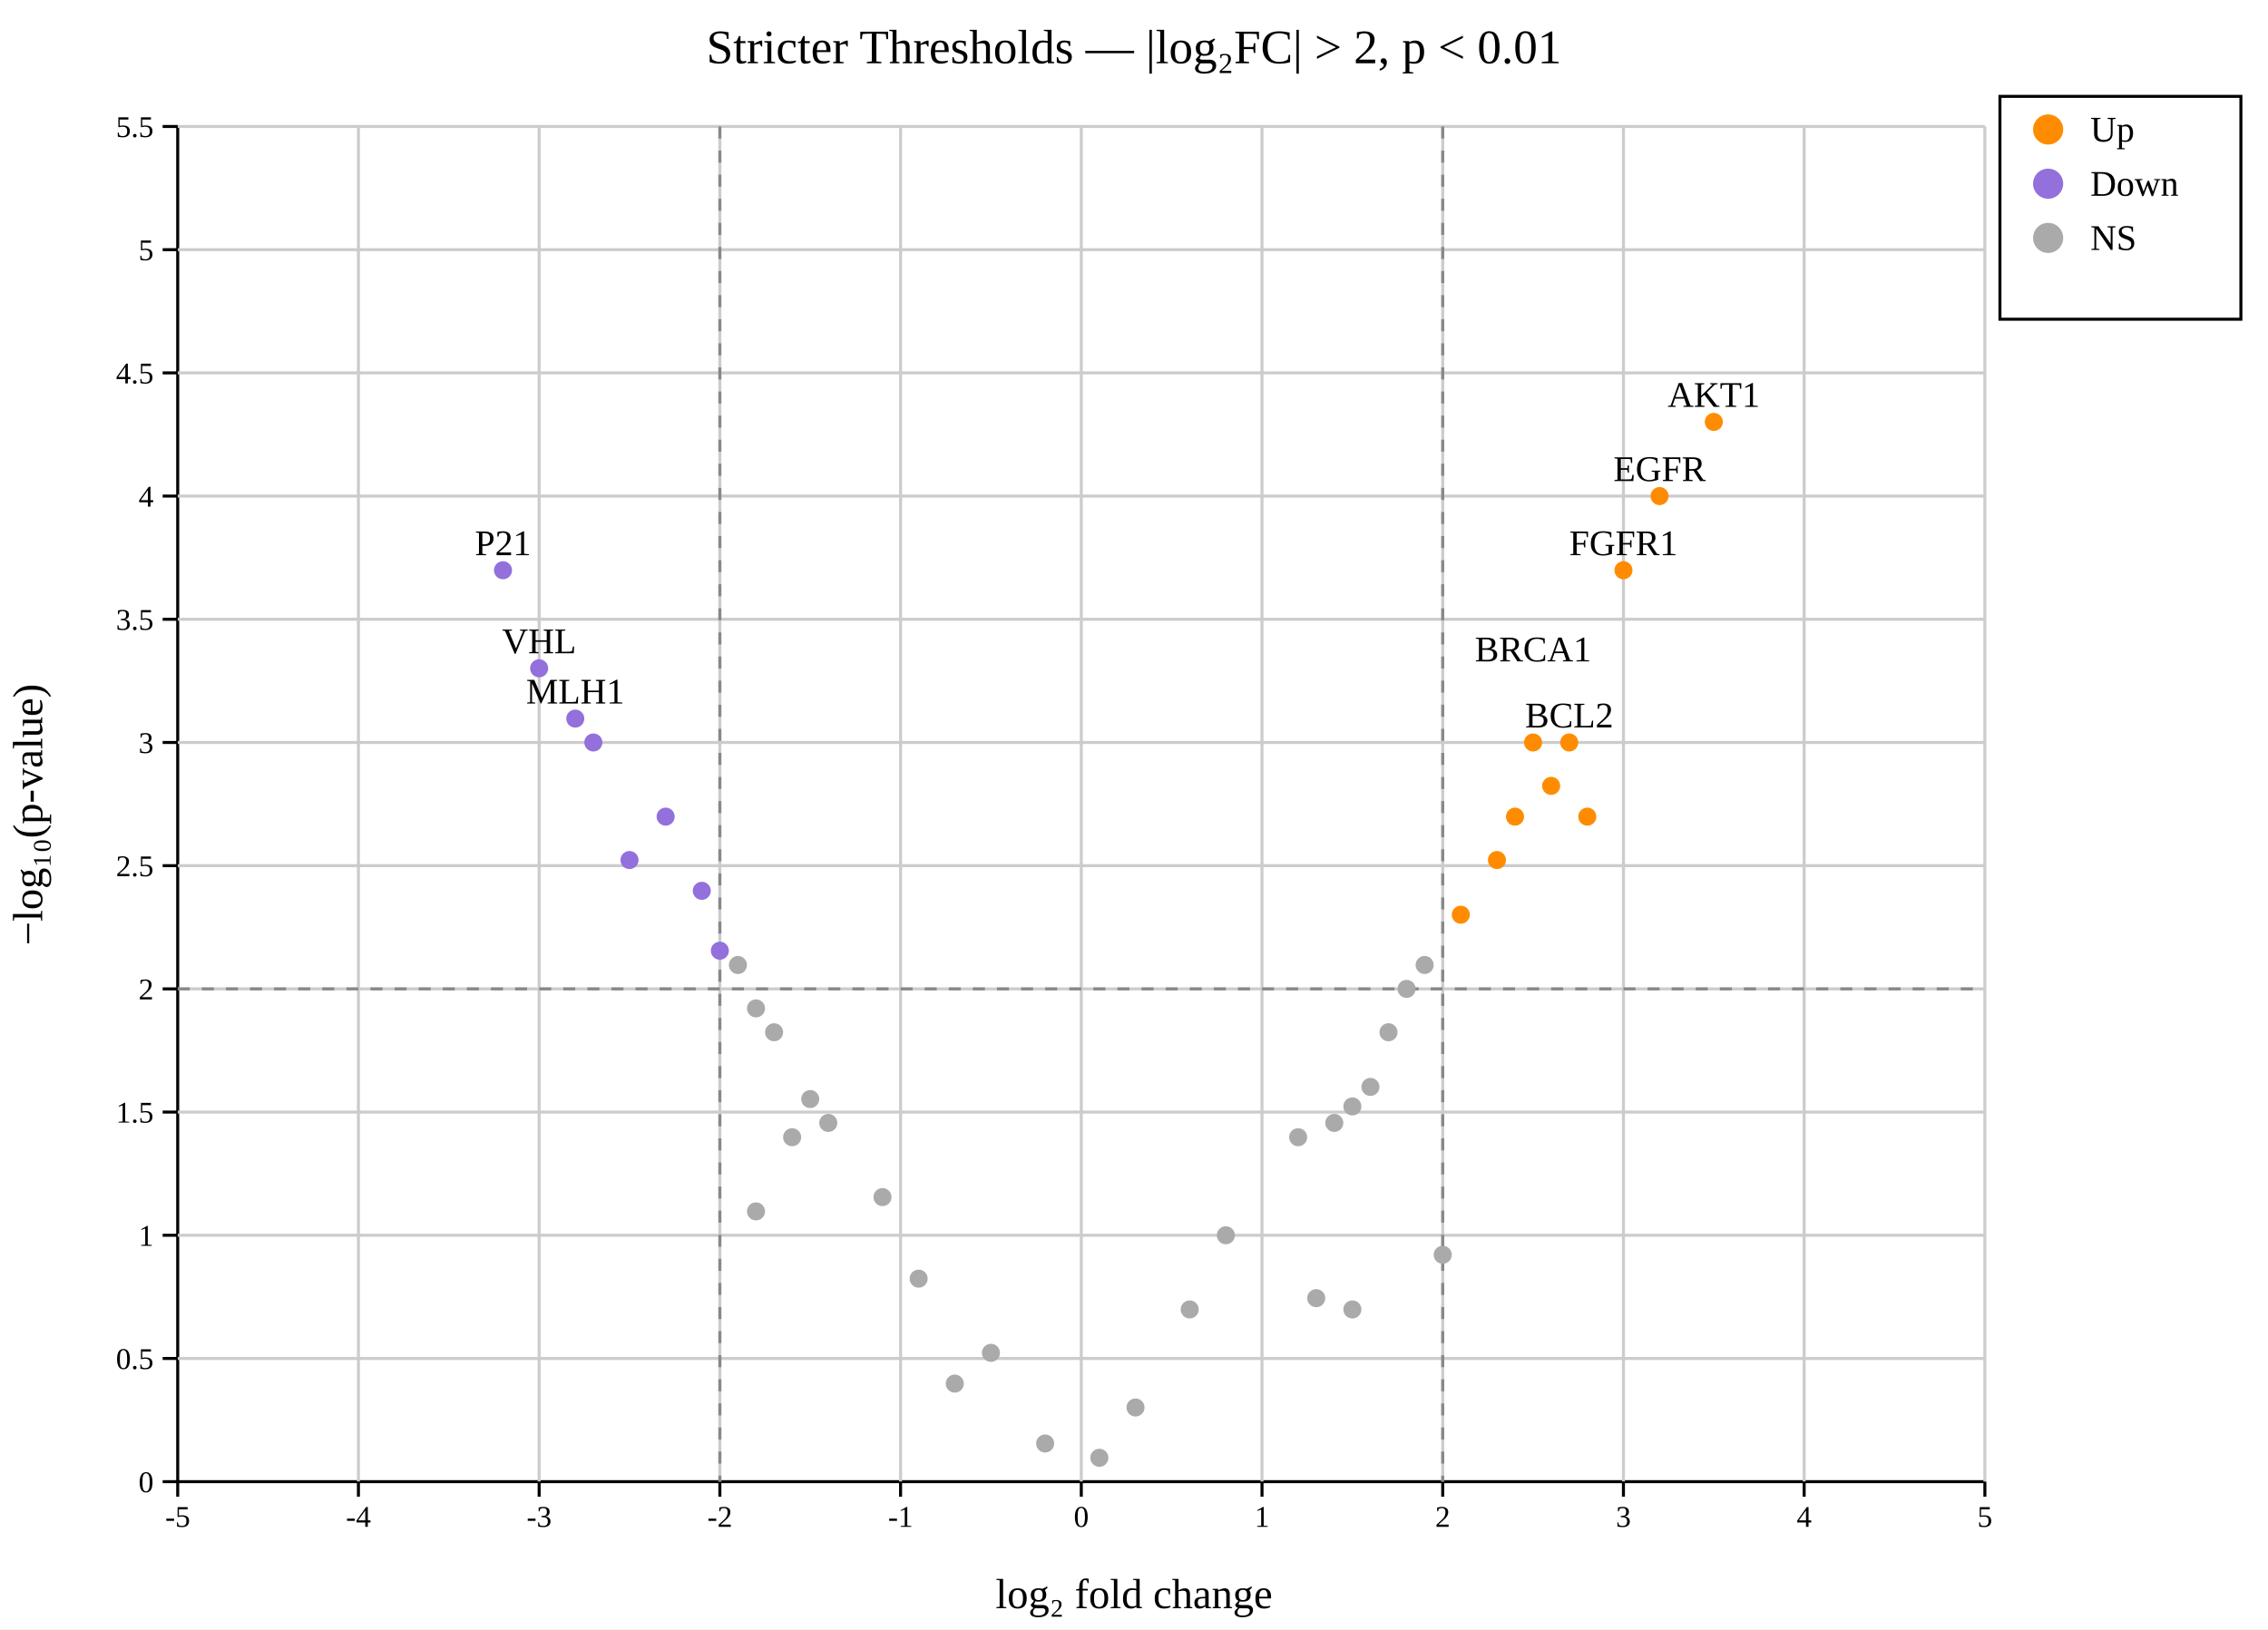
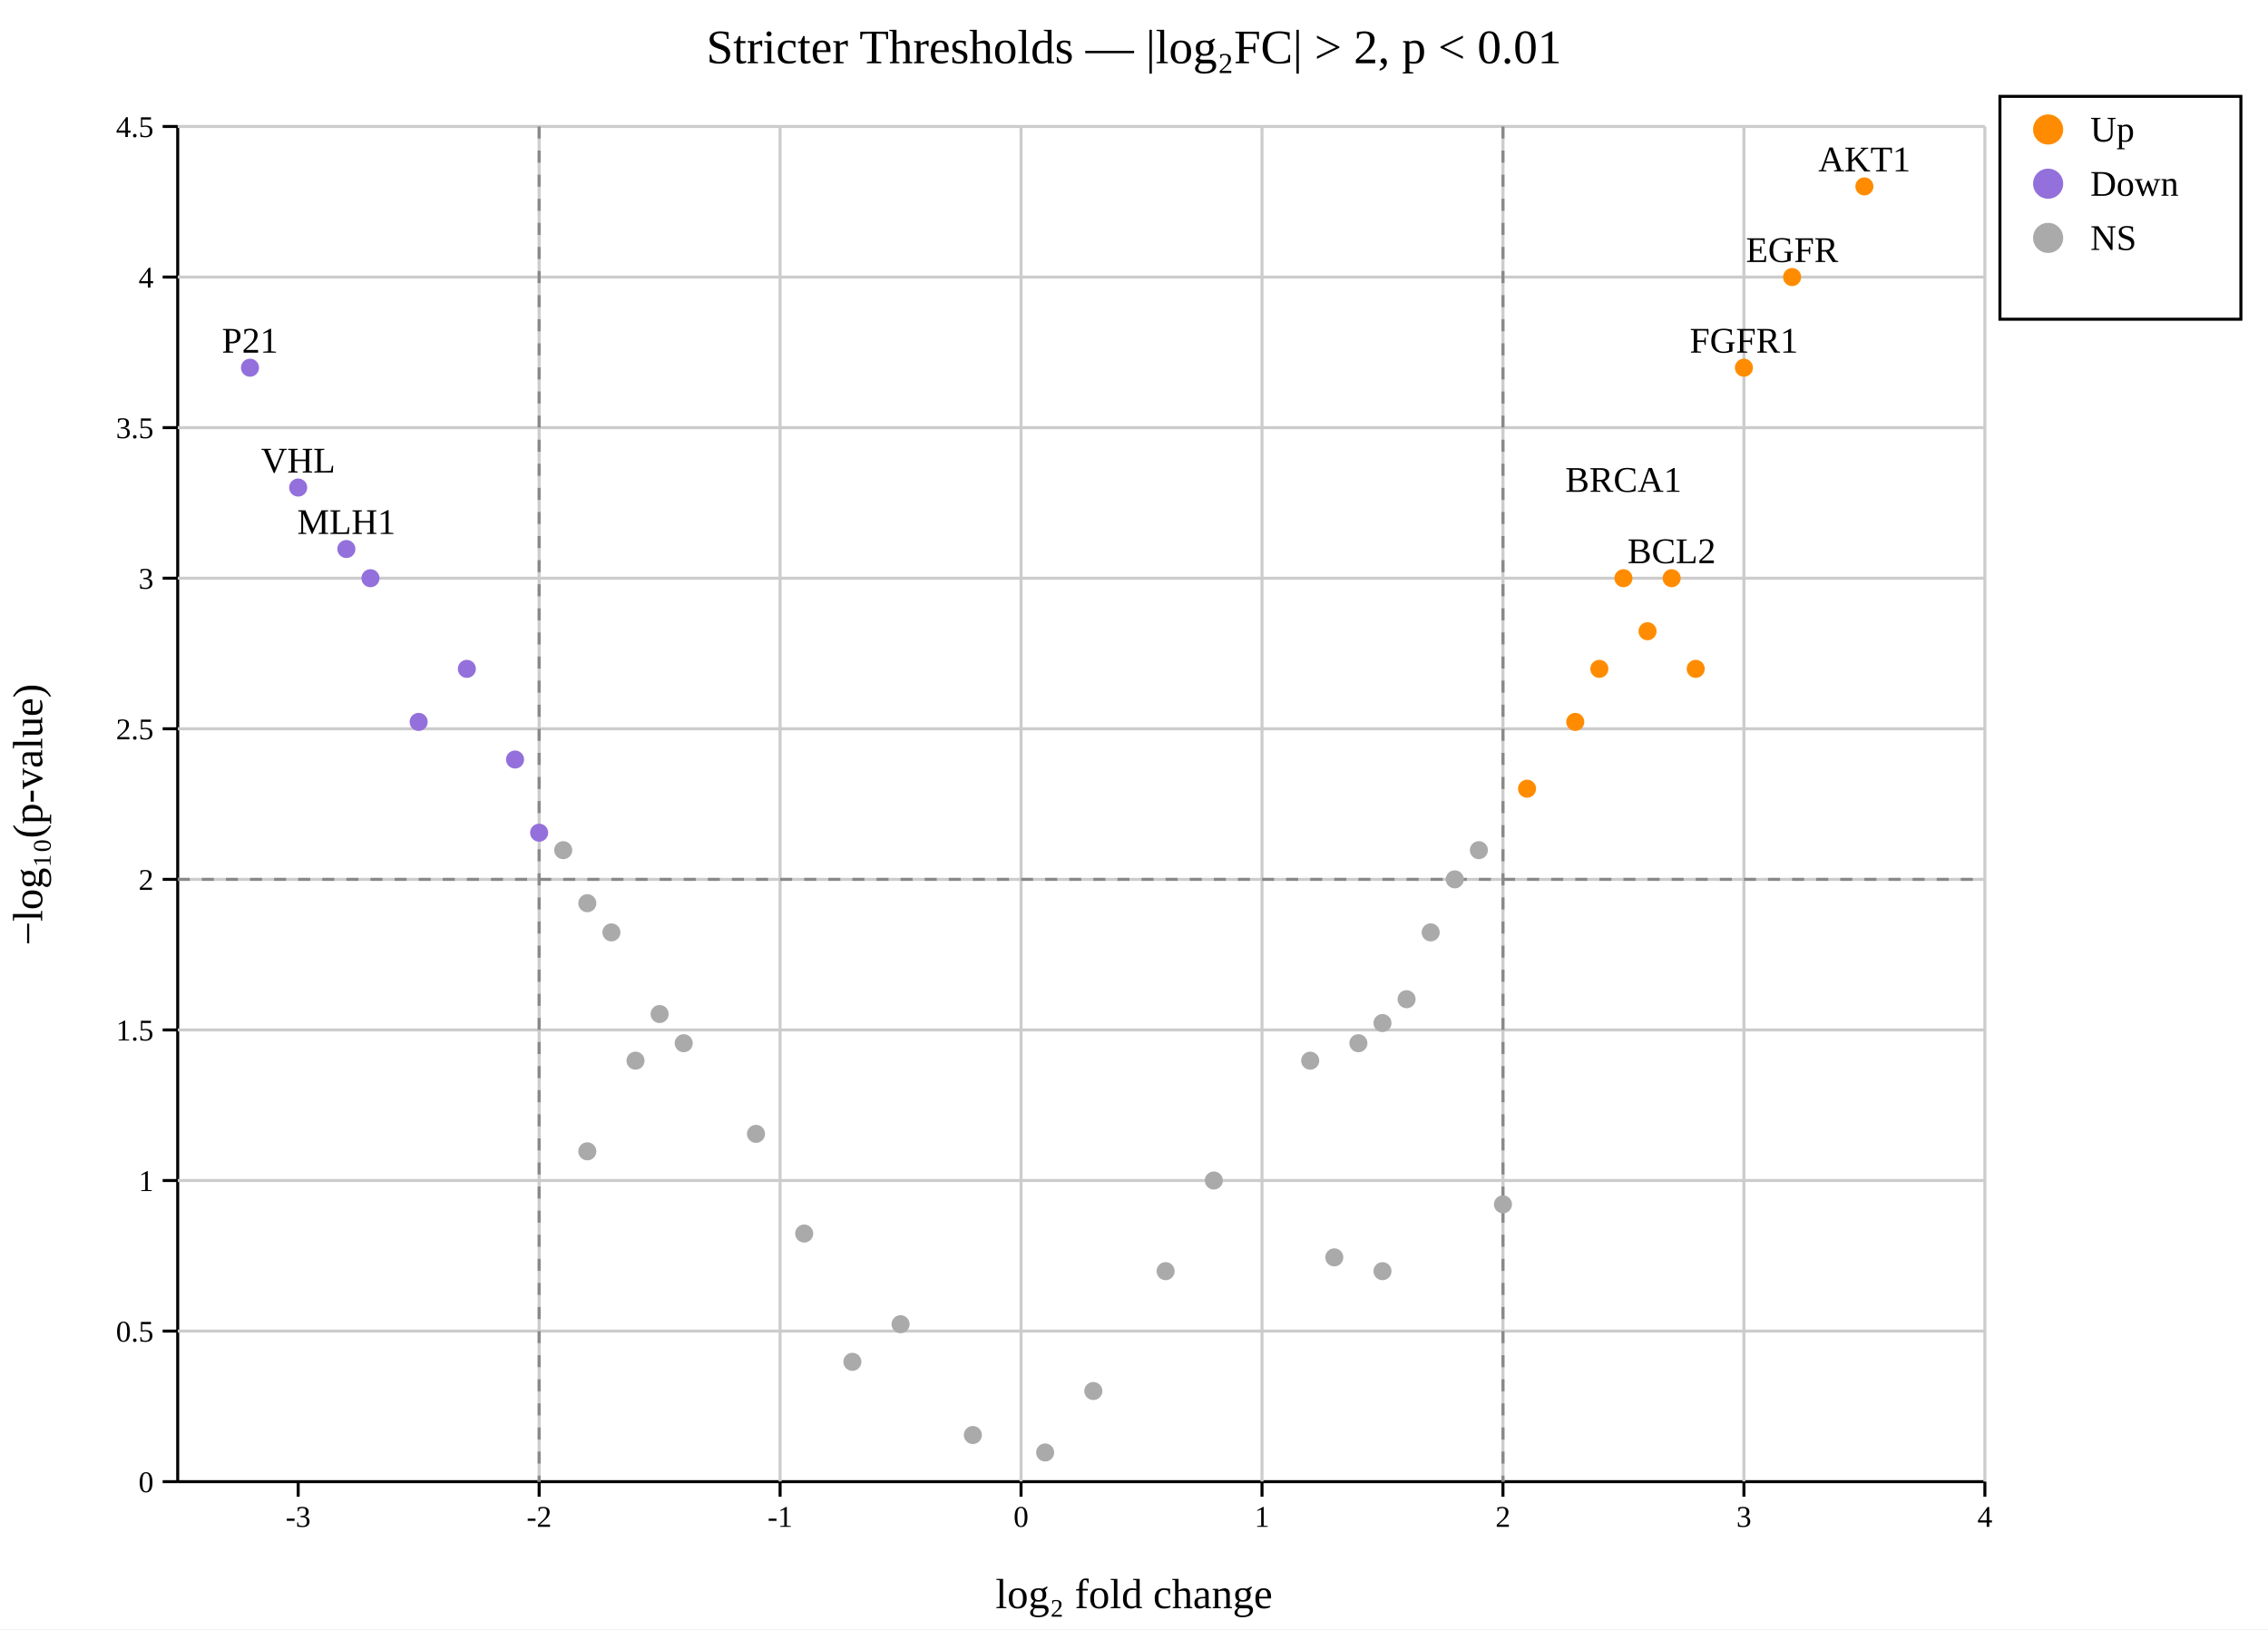
<svg xmlns="http://www.w3.org/2000/svg" width="753" height="541" fill="black">
  <rect width="100%" height="100%" fill="white" />
  <line x1="59" y1="492" x2="659" y2="492" stroke="black" stroke-width="1" />
  <line x1="59" y1="42" x2="59" y2="492" stroke="black" stroke-width="1" />
-   <line x1="119" y1="42" x2="119" y2="492" stroke="#ccc" stroke-width="1" />
  <line x1="179" y1="42" x2="179" y2="492" stroke="#ccc" stroke-width="1" />
-   <line x1="239" y1="42" x2="239" y2="492" stroke="#ccc" stroke-width="1" />
-   <line x1="299" y1="42" x2="299" y2="492" stroke="#ccc" stroke-width="1" />
-   <line x1="359" y1="42" x2="359" y2="492" stroke="#ccc" stroke-width="1" />
+   <line x1="259" y1="42" x2="259" y2="492" stroke="#ccc" stroke-width="1" />
+   <line x1="339" y1="42" x2="339" y2="492" stroke="#ccc" stroke-width="1" />
  <line x1="419" y1="42" x2="419" y2="492" stroke="#ccc" stroke-width="1" />
-   <line x1="479" y1="42" x2="479" y2="492" stroke="#ccc" stroke-width="1" />
-   <line x1="539" y1="42" x2="539" y2="492" stroke="#ccc" stroke-width="1" />
-   <line x1="599" y1="42" x2="599" y2="492" stroke="#ccc" stroke-width="1" />
+   <line x1="499" y1="42" x2="499" y2="492" stroke="#ccc" stroke-width="1" />
+   <line x1="579" y1="42" x2="579" y2="492" stroke="#ccc" stroke-width="1" />
  <line x1="659" y1="42" x2="659" y2="492" stroke="#ccc" stroke-width="1" />
-   <line x1="59" y1="451.091" x2="659" y2="451.091" stroke="#ccc" stroke-width="1" />
-   <line x1="59" y1="410.182" x2="659" y2="410.182" stroke="#ccc" stroke-width="1" />
-   <line x1="59" y1="369.273" x2="659" y2="369.273" stroke="#ccc" stroke-width="1" />
-   <line x1="59" y1="328.364" x2="659" y2="328.364" stroke="#ccc" stroke-width="1" />
-   <line x1="59" y1="287.455" x2="659" y2="287.455" stroke="#ccc" stroke-width="1" />
-   <line x1="59" y1="246.545" x2="659" y2="246.545" stroke="#ccc" stroke-width="1" />
-   <line x1="59" y1="205.636" x2="659" y2="205.636" stroke="#ccc" stroke-width="1" />
-   <line x1="59" y1="164.727" x2="659" y2="164.727" stroke="#ccc" stroke-width="1" />
-   <line x1="59" y1="123.818" x2="659" y2="123.818" stroke="#ccc" stroke-width="1" />
-   <line x1="59" y1="82.909" x2="659" y2="82.909" stroke="#ccc" stroke-width="1" />
+   <line x1="59" y1="442" x2="659" y2="442" stroke="#ccc" stroke-width="1" />
+   <line x1="59" y1="392" x2="659" y2="392" stroke="#ccc" stroke-width="1" />
+   <line x1="59" y1="342" x2="659" y2="342" stroke="#ccc" stroke-width="1" />
+   <line x1="59" y1="292" x2="659" y2="292" stroke="#ccc" stroke-width="1" />
+   <line x1="59" y1="242" x2="659" y2="242" stroke="#ccc" stroke-width="1" />
+   <line x1="59" y1="192" x2="659" y2="192" stroke="#ccc" stroke-width="1" />
+   <line x1="59" y1="142" x2="659" y2="142" stroke="#ccc" stroke-width="1" />
+   <line x1="59" y1="92" x2="659" y2="92" stroke="#ccc" stroke-width="1" />
  <line x1="59" y1="42" x2="659" y2="42" stroke="#ccc" stroke-width="1" />
-   <line x1="59" y1="492" x2="59" y2="497" stroke="black" stroke-width="1" />
-   <text x="59" y="507" font-size="10" text-anchor="middle">-5</text>
-   <line x1="119" y1="492" x2="119" y2="497" stroke="black" stroke-width="1" />
-   <text x="119" y="507" font-size="10" text-anchor="middle">-4</text>
+   <line x1="99" y1="492" x2="99" y2="497" stroke="black" stroke-width="1" />
+   <text x="99" y="507" font-size="10" text-anchor="middle">-3</text>
  <line x1="179" y1="492" x2="179" y2="497" stroke="black" stroke-width="1" />
-   <text x="179" y="507" font-size="10" text-anchor="middle">-3</text>
-   <line x1="239" y1="492" x2="239" y2="497" stroke="black" stroke-width="1" />
-   <text x="239" y="507" font-size="10" text-anchor="middle">-2</text>
-   <line x1="299" y1="492" x2="299" y2="497" stroke="black" stroke-width="1" />
-   <text x="299" y="507" font-size="10" text-anchor="middle">-1</text>
-   <line x1="359" y1="492" x2="359" y2="497" stroke="black" stroke-width="1" />
-   <text x="359" y="507" font-size="10" text-anchor="middle">0</text>
+   <text x="179" y="507" font-size="10" text-anchor="middle">-2</text>
+   <line x1="259" y1="492" x2="259" y2="497" stroke="black" stroke-width="1" />
+   <text x="259" y="507" font-size="10" text-anchor="middle">-1</text>
+   <line x1="339" y1="492" x2="339" y2="497" stroke="black" stroke-width="1" />
+   <text x="339" y="507" font-size="10" text-anchor="middle">0</text>
  <line x1="419" y1="492" x2="419" y2="497" stroke="black" stroke-width="1" />
  <text x="419" y="507" font-size="10" text-anchor="middle">1</text>
-   <line x1="479" y1="492" x2="479" y2="497" stroke="black" stroke-width="1" />
-   <text x="479" y="507" font-size="10" text-anchor="middle">2</text>
-   <line x1="539" y1="492" x2="539" y2="497" stroke="black" stroke-width="1" />
-   <text x="539" y="507" font-size="10" text-anchor="middle">3</text>
-   <line x1="599" y1="492" x2="599" y2="497" stroke="black" stroke-width="1" />
-   <text x="599" y="507" font-size="10" text-anchor="middle">4</text>
+   <line x1="499" y1="492" x2="499" y2="497" stroke="black" stroke-width="1" />
+   <text x="499" y="507" font-size="10" text-anchor="middle">2</text>
+   <line x1="579" y1="492" x2="579" y2="497" stroke="black" stroke-width="1" />
+   <text x="579" y="507" font-size="10" text-anchor="middle">3</text>
  <line x1="659" y1="492" x2="659" y2="497" stroke="black" stroke-width="1" />
-   <text x="659" y="507" font-size="10" text-anchor="middle">5</text>
+   <text x="659" y="507" font-size="10" text-anchor="middle">4</text>
  <line x1="54" y1="492" x2="59" y2="492" stroke="black" stroke-width="1" />
  <text x="51" y="495.5" font-size="10" text-anchor="end">0</text>
-   <line x1="54" y1="451.091" x2="59" y2="451.091" stroke="black" stroke-width="1" />
-   <text x="51" y="454.591" font-size="10" text-anchor="end">0.5</text>
-   <line x1="54" y1="410.182" x2="59" y2="410.182" stroke="black" stroke-width="1" />
-   <text x="51" y="413.682" font-size="10" text-anchor="end">1</text>
-   <line x1="54" y1="369.273" x2="59" y2="369.273" stroke="black" stroke-width="1" />
-   <text x="51" y="372.773" font-size="10" text-anchor="end">1.5</text>
-   <line x1="54" y1="328.364" x2="59" y2="328.364" stroke="black" stroke-width="1" />
-   <text x="51" y="331.864" font-size="10" text-anchor="end">2</text>
-   <line x1="54" y1="287.455" x2="59" y2="287.455" stroke="black" stroke-width="1" />
-   <text x="51" y="290.955" font-size="10" text-anchor="end">2.5</text>
-   <line x1="54" y1="246.545" x2="59" y2="246.545" stroke="black" stroke-width="1" />
-   <text x="51" y="250.045" font-size="10" text-anchor="end">3</text>
-   <line x1="54" y1="205.636" x2="59" y2="205.636" stroke="black" stroke-width="1" />
-   <text x="51" y="209.136" font-size="10" text-anchor="end">3.5</text>
-   <line x1="54" y1="164.727" x2="59" y2="164.727" stroke="black" stroke-width="1" />
-   <text x="51" y="168.227" font-size="10" text-anchor="end">4</text>
-   <line x1="54" y1="123.818" x2="59" y2="123.818" stroke="black" stroke-width="1" />
-   <text x="51" y="127.318" font-size="10" text-anchor="end">4.5</text>
-   <line x1="54" y1="82.909" x2="59" y2="82.909" stroke="black" stroke-width="1" />
-   <text x="51" y="86.409" font-size="10" text-anchor="end">5</text>
+   <line x1="54" y1="442" x2="59" y2="442" stroke="black" stroke-width="1" />
+   <text x="51" y="445.5" font-size="10" text-anchor="end">0.5</text>
+   <line x1="54" y1="392" x2="59" y2="392" stroke="black" stroke-width="1" />
+   <text x="51" y="395.5" font-size="10" text-anchor="end">1</text>
+   <line x1="54" y1="342" x2="59" y2="342" stroke="black" stroke-width="1" />
+   <text x="51" y="345.5" font-size="10" text-anchor="end">1.5</text>
+   <line x1="54" y1="292" x2="59" y2="292" stroke="black" stroke-width="1" />
+   <text x="51" y="295.5" font-size="10" text-anchor="end">2</text>
+   <line x1="54" y1="242" x2="59" y2="242" stroke="black" stroke-width="1" />
+   <text x="51" y="245.5" font-size="10" text-anchor="end">2.5</text>
+   <line x1="54" y1="192" x2="59" y2="192" stroke="black" stroke-width="1" />
+   <text x="51" y="195.5" font-size="10" text-anchor="end">3</text>
+   <line x1="54" y1="142" x2="59" y2="142" stroke="black" stroke-width="1" />
+   <text x="51" y="145.5" font-size="10" text-anchor="end">3.5</text>
+   <line x1="54" y1="92" x2="59" y2="92" stroke="black" stroke-width="1" />
+   <text x="51" y="95.5" font-size="10" text-anchor="end">4</text>
  <line x1="54" y1="42" x2="59" y2="42" stroke="black" stroke-width="1" />
-   <text x="51" y="45.5" font-size="10" text-anchor="end">5.5</text>
+   <text x="51" y="45.5" font-size="10" text-anchor="end">4.5</text>
  <text x="376.5" y="534" font-size="14" text-anchor="middle">log₂ fold change</text>
  <text x="14" y="270.5" font-size="14" text-anchor="middle" transform="rotate(-90,14,270.5)">−log₁₀(p-value)</text>
  <text x="376.5" y="21" font-size="16" text-anchor="middle">Stricter Thresholds — |log₂FC| &gt; 2, p &lt; 0.01</text>
-   <line x1="59" y1="328.364" x2="659" y2="328.364" stroke="#888888" stroke-width="1" stroke-dasharray="4 4" />
-   <line x1="239" y1="42" x2="239" y2="492" stroke="#888888" stroke-width="1" stroke-dasharray="4 4" />
-   <line x1="479" y1="42" x2="479" y2="492" stroke="#888888" stroke-width="1" stroke-dasharray="4 4" />
-   <circle cx="467" cy="328.364" r="3" fill="#aaaaaa" />
-   <circle cx="473" cy="320.435" r="3" fill="#aaaaaa" />
-   <circle cx="455" cy="360.922" r="3" fill="#aaaaaa" />
-   <circle cx="449" cy="367.401" r="3" fill="#aaaaaa" />
-   <circle cx="431" cy="377.623" r="3" fill="#aaaaaa" />
-   <circle cx="461" cy="342.771" r="3" fill="#aaaaaa" />
-   <circle cx="443" cy="372.878" r="3" fill="#aaaaaa" />
-   <circle cx="245" cy="320.435" r="3" fill="#aaaaaa" />
-   <circle cx="257" cy="342.771" r="3" fill="#aaaaaa" />
-   <circle cx="263" cy="377.623" r="3" fill="#aaaaaa" />
-   <circle cx="275" cy="372.878" r="3" fill="#aaaaaa" />
-   <circle cx="269" cy="364.949" r="3" fill="#aaaaaa" />
-   <circle cx="251" cy="334.842" r="3" fill="#aaaaaa" />
-   <circle cx="377" cy="467.37" r="3" fill="#aaaaaa" />
-   <circle cx="329" cy="449.219" r="3" fill="#aaaaaa" />
-   <circle cx="407" cy="410.182" r="3" fill="#aaaaaa" />
-   <circle cx="347" cy="479.326" r="3" fill="#aaaaaa" />
-   <circle cx="395" cy="434.812" r="3" fill="#aaaaaa" />
-   <circle cx="305" cy="424.589" r="3" fill="#aaaaaa" />
-   <circle cx="365" cy="484.071" r="3" fill="#aaaaaa" />
-   <circle cx="317" cy="459.441" r="3" fill="#aaaaaa" />
-   <circle cx="449" cy="434.812" r="3" fill="#aaaaaa" />
-   <circle cx="293" cy="397.508" r="3" fill="#aaaaaa" />
-   <circle cx="479" cy="416.66" r="3" fill="#aaaaaa" />
-   <circle cx="251" cy="402.253" r="3" fill="#aaaaaa" />
-   <circle cx="437" cy="431.068" r="3" fill="#aaaaaa" />
-   <circle cx="167" cy="189.357" r="3" fill="mediumpurple" />
-   <circle cx="179" cy="221.916" r="3" fill="mediumpurple" />
-   <circle cx="209" cy="285.583" r="3" fill="mediumpurple" />
-   <circle cx="197" cy="246.545" r="3" fill="mediumpurple" />
-   <circle cx="221" cy="271.175" r="3" fill="mediumpurple" />
-   <circle cx="239" cy="315.69" r="3" fill="mediumpurple" />
-   <circle cx="233" cy="295.805" r="3" fill="mediumpurple" />
-   <circle cx="191" cy="238.616" r="3" fill="mediumpurple" />
-   <circle cx="569" cy="140.098" r="3" fill="darkorange" />
-   <circle cx="551" cy="164.727" r="3" fill="darkorange" />
-   <circle cx="527" cy="271.175" r="3" fill="darkorange" />
-   <circle cx="509" cy="246.545" r="3" fill="darkorange" />
-   <circle cx="521" cy="246.545" r="3" fill="darkorange" />
-   <circle cx="497" cy="285.583" r="3" fill="darkorange" />
-   <circle cx="485" cy="303.734" r="3" fill="darkorange" />
-   <circle cx="503" cy="271.175" r="3" fill="darkorange" />
-   <circle cx="539" cy="189.357" r="3" fill="darkorange" />
-   <circle cx="515" cy="260.953" r="3" fill="darkorange" />
-   <text x="167" y="184.357" font-size="12" text-anchor="middle">P21</text>
-   <text x="179" y="216.916" font-size="12" text-anchor="middle">VHL</text>
-   <text x="191" y="233.616" font-size="12" text-anchor="middle">MLH1</text>
-   <text x="509" y="219.616" font-size="12" text-anchor="middle">BRCA1</text>
-   <text x="521" y="241.545" font-size="12" text-anchor="middle">BCL2</text>
-   <text x="539" y="184.357" font-size="12" text-anchor="middle">FGFR1</text>
-   <text x="551" y="159.727" font-size="12" text-anchor="middle">EGFR</text>
-   <text x="569" y="135.098" font-size="12" text-anchor="middle">AKT1</text>
+   <line x1="59" y1="292" x2="659" y2="292" stroke="#888888" stroke-width="1" stroke-dasharray="4 4" />
+   <line x1="179" y1="42" x2="179" y2="492" stroke="#888888" stroke-width="1" stroke-dasharray="4 4" />
+   <line x1="499" y1="42" x2="499" y2="492" stroke="#888888" stroke-width="1" stroke-dasharray="4 4" />
+   <circle cx="483" cy="292" r="3" fill="#aaaaaa" />
+   <circle cx="491" cy="282.309" r="3" fill="#aaaaaa" />
+   <circle cx="467" cy="331.794" r="3" fill="#aaaaaa" />
+   <circle cx="459" cy="339.712" r="3" fill="#aaaaaa" />
+   <circle cx="435" cy="352.206" r="3" fill="#aaaaaa" />
+   <circle cx="475" cy="309.609" r="3" fill="#aaaaaa" />
+   <circle cx="451" cy="346.407" r="3" fill="#aaaaaa" />
+   <circle cx="187" cy="282.309" r="3" fill="#aaaaaa" />
+   <circle cx="203" cy="309.609" r="3" fill="#aaaaaa" />
+   <circle cx="211" cy="352.206" r="3" fill="#aaaaaa" />
+   <circle cx="227" cy="346.407" r="3" fill="#aaaaaa" />
+   <circle cx="219" cy="336.716" r="3" fill="#aaaaaa" />
+   <circle cx="195" cy="299.918" r="3" fill="#aaaaaa" />
+   <circle cx="363" cy="461.897" r="3" fill="#aaaaaa" />
+   <circle cx="299" cy="439.712" r="3" fill="#aaaaaa" />
+   <circle cx="403" cy="392" r="3" fill="#aaaaaa" />
+   <circle cx="323" cy="476.51" r="3" fill="#aaaaaa" />
+   <circle cx="387" cy="422.103" r="3" fill="#aaaaaa" />
+   <circle cx="267" cy="409.609" r="3" fill="#aaaaaa" />
+   <circle cx="347" cy="482.309" r="3" fill="#aaaaaa" />
+   <circle cx="283" cy="452.206" r="3" fill="#aaaaaa" />
+   <circle cx="459" cy="422.103" r="3" fill="#aaaaaa" />
+   <circle cx="251" cy="376.51" r="3" fill="#aaaaaa" />
+   <circle cx="499" cy="399.918" r="3" fill="#aaaaaa" />
+   <circle cx="195" cy="382.309" r="3" fill="#aaaaaa" />
+   <circle cx="443" cy="417.527" r="3" fill="#aaaaaa" />
+   <circle cx="83" cy="122.103" r="3" fill="mediumpurple" />
+   <circle cx="99" cy="161.897" r="3" fill="mediumpurple" />
+   <circle cx="139" cy="239.712" r="3" fill="mediumpurple" />
+   <circle cx="123" cy="192" r="3" fill="mediumpurple" />
+   <circle cx="155" cy="222.103" r="3" fill="mediumpurple" />
+   <circle cx="179" cy="276.51" r="3" fill="mediumpurple" />
+   <circle cx="171" cy="252.206" r="3" fill="mediumpurple" />
+   <circle cx="115" cy="182.309" r="3" fill="mediumpurple" />
+   <circle cx="619" cy="61.897" r="3" fill="darkorange" />
+   <circle cx="595" cy="92" r="3" fill="darkorange" />
+   <circle cx="563" cy="222.103" r="3" fill="darkorange" />
+   <circle cx="539" cy="192" r="3" fill="darkorange" />
+   <circle cx="555" cy="192" r="3" fill="darkorange" />
+   <circle cx="523" cy="239.712" r="3" fill="darkorange" />
+   <circle cx="507" cy="261.897" r="3" fill="darkorange" />
+   <circle cx="531" cy="222.103" r="3" fill="darkorange" />
+   <circle cx="579" cy="122.103" r="3" fill="darkorange" />
+   <circle cx="547" cy="209.609" r="3" fill="darkorange" />
+   <text x="83" y="117.103" font-size="12" text-anchor="middle">P21</text>
+   <text x="99" y="156.897" font-size="12" text-anchor="middle">VHL</text>
+   <text x="115" y="177.309" font-size="12" text-anchor="middle">MLH1</text>
+   <text x="539" y="163.309" font-size="12" text-anchor="middle">BRCA1</text>
+   <text x="555" y="187" font-size="12" text-anchor="middle">BCL2</text>
+   <text x="579" y="117.103" font-size="12" text-anchor="middle">FGFR1</text>
+   <text x="595" y="87" font-size="12" text-anchor="middle">EGFR</text>
+   <text x="619" y="56.897" font-size="12" text-anchor="middle">AKT1</text>
  <rect x="664" y="32" width="80" height="74" fill="white" />
  <rect x="664" y="32" width="80" height="74" fill="none" stroke="black" stroke-width="1" />
  <text x="694" y="47" font-size="12" text-anchor="start">Up</text>
  <circle cx="680" cy="43" r="5" fill="darkorange" />
  <text x="694" y="65" font-size="12" text-anchor="start">Down</text>
  <circle cx="680" cy="61" r="5" fill="mediumpurple" />
  <text x="694" y="83" font-size="12" text-anchor="start">NS</text>
  <circle cx="680" cy="79" r="5" fill="#aaaaaa" />
</svg>
